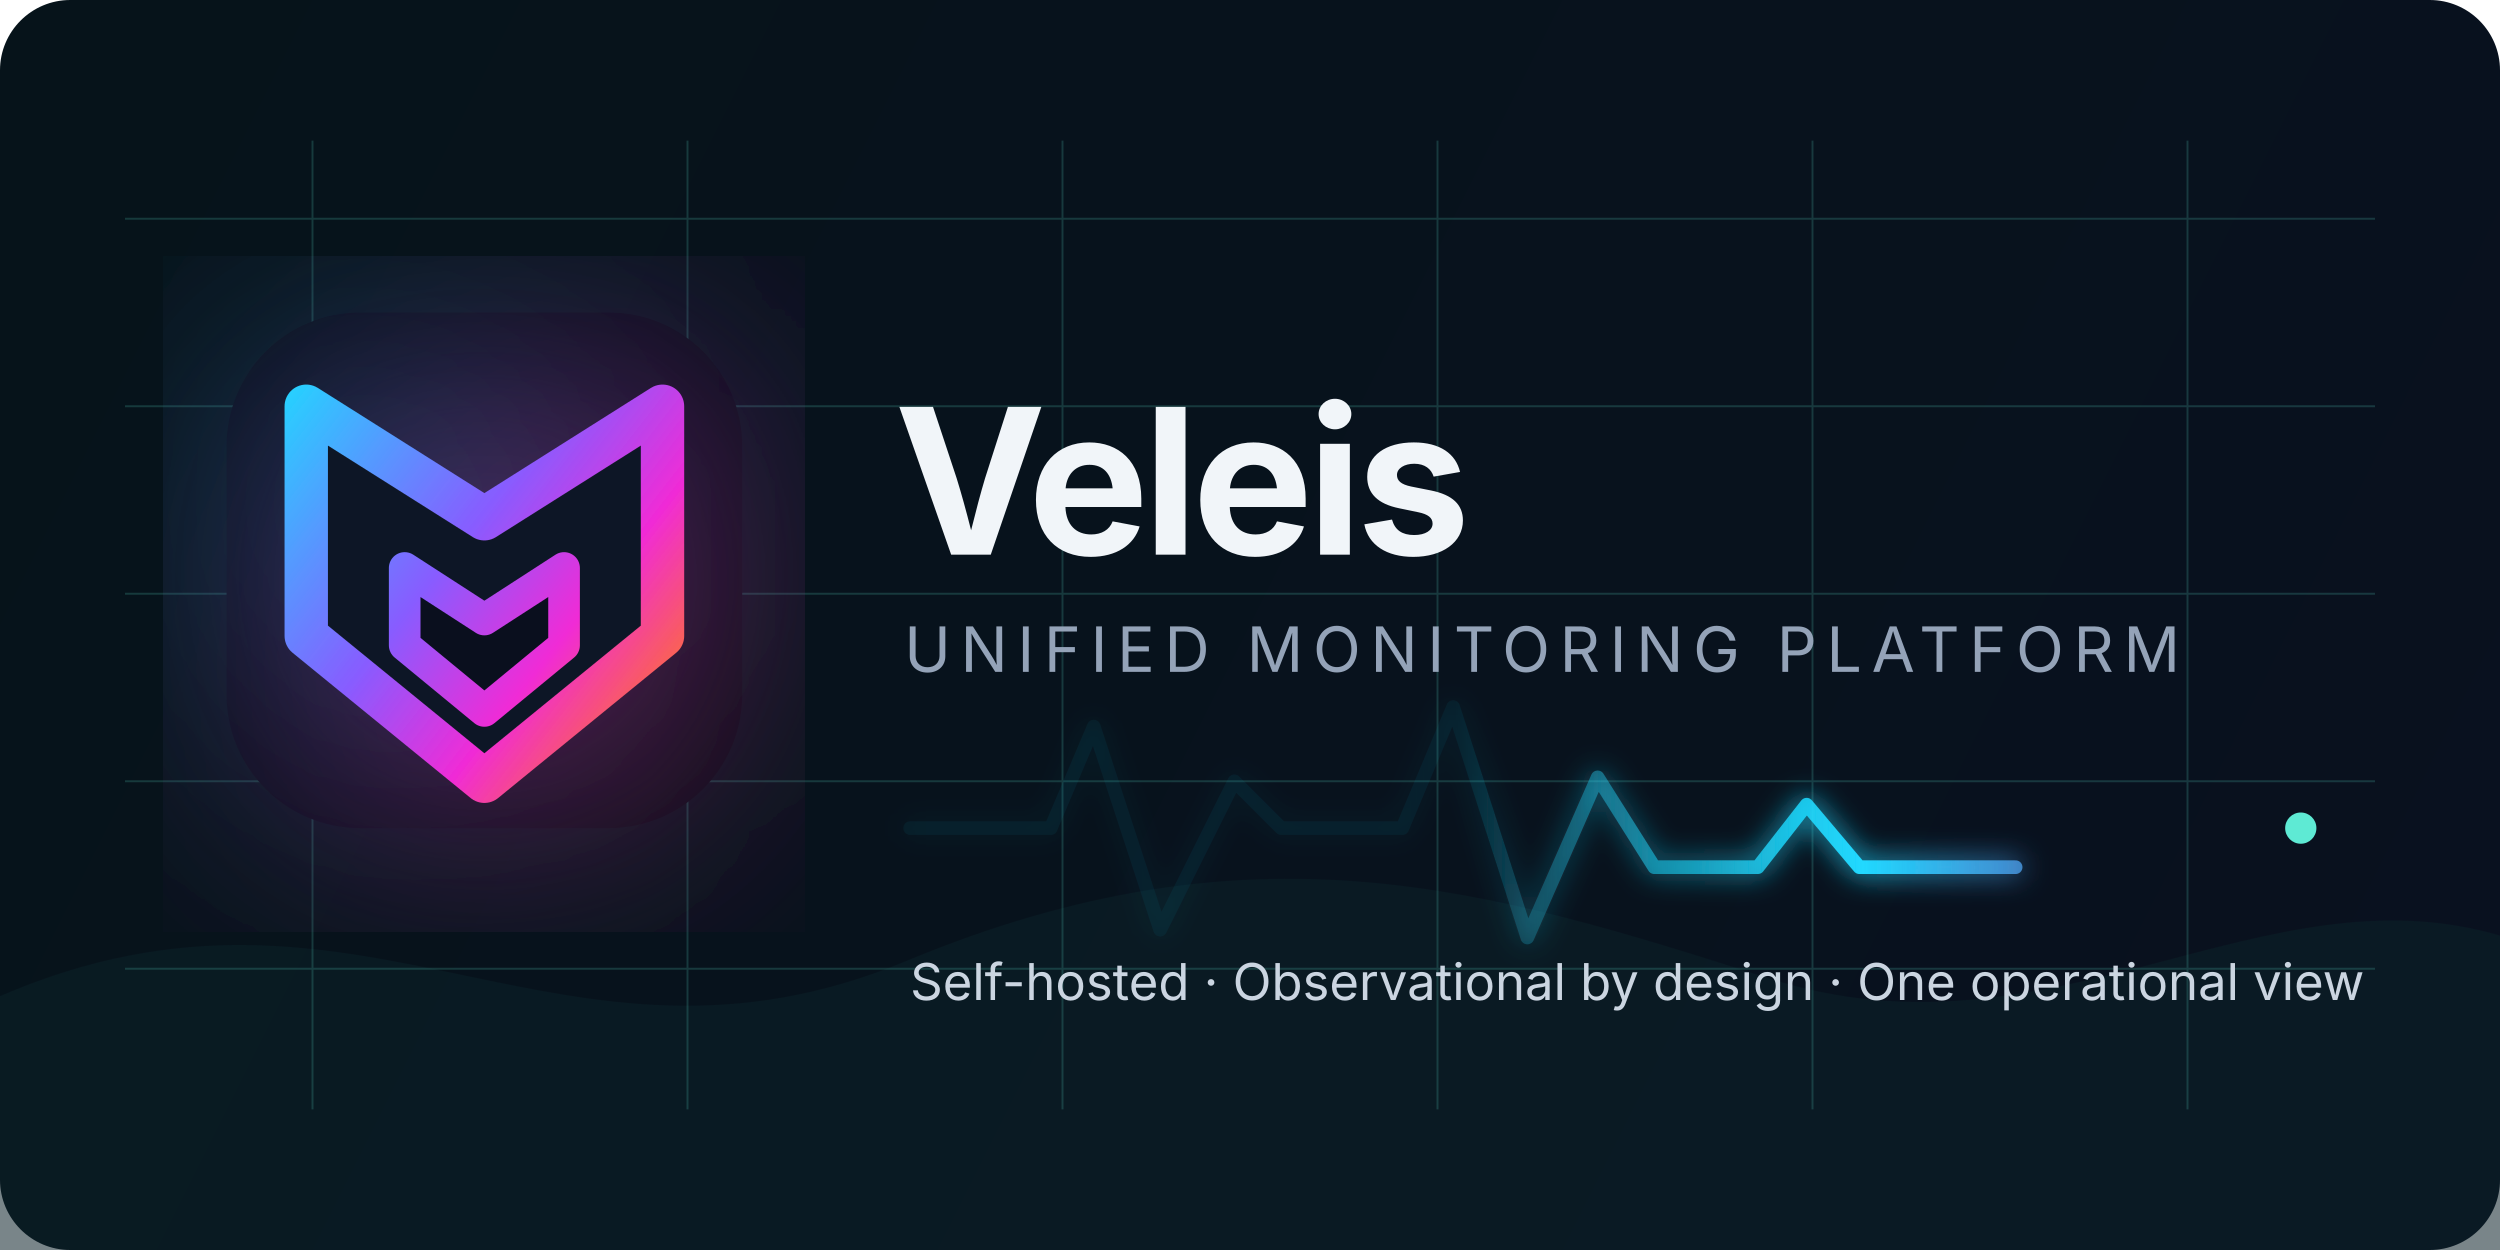
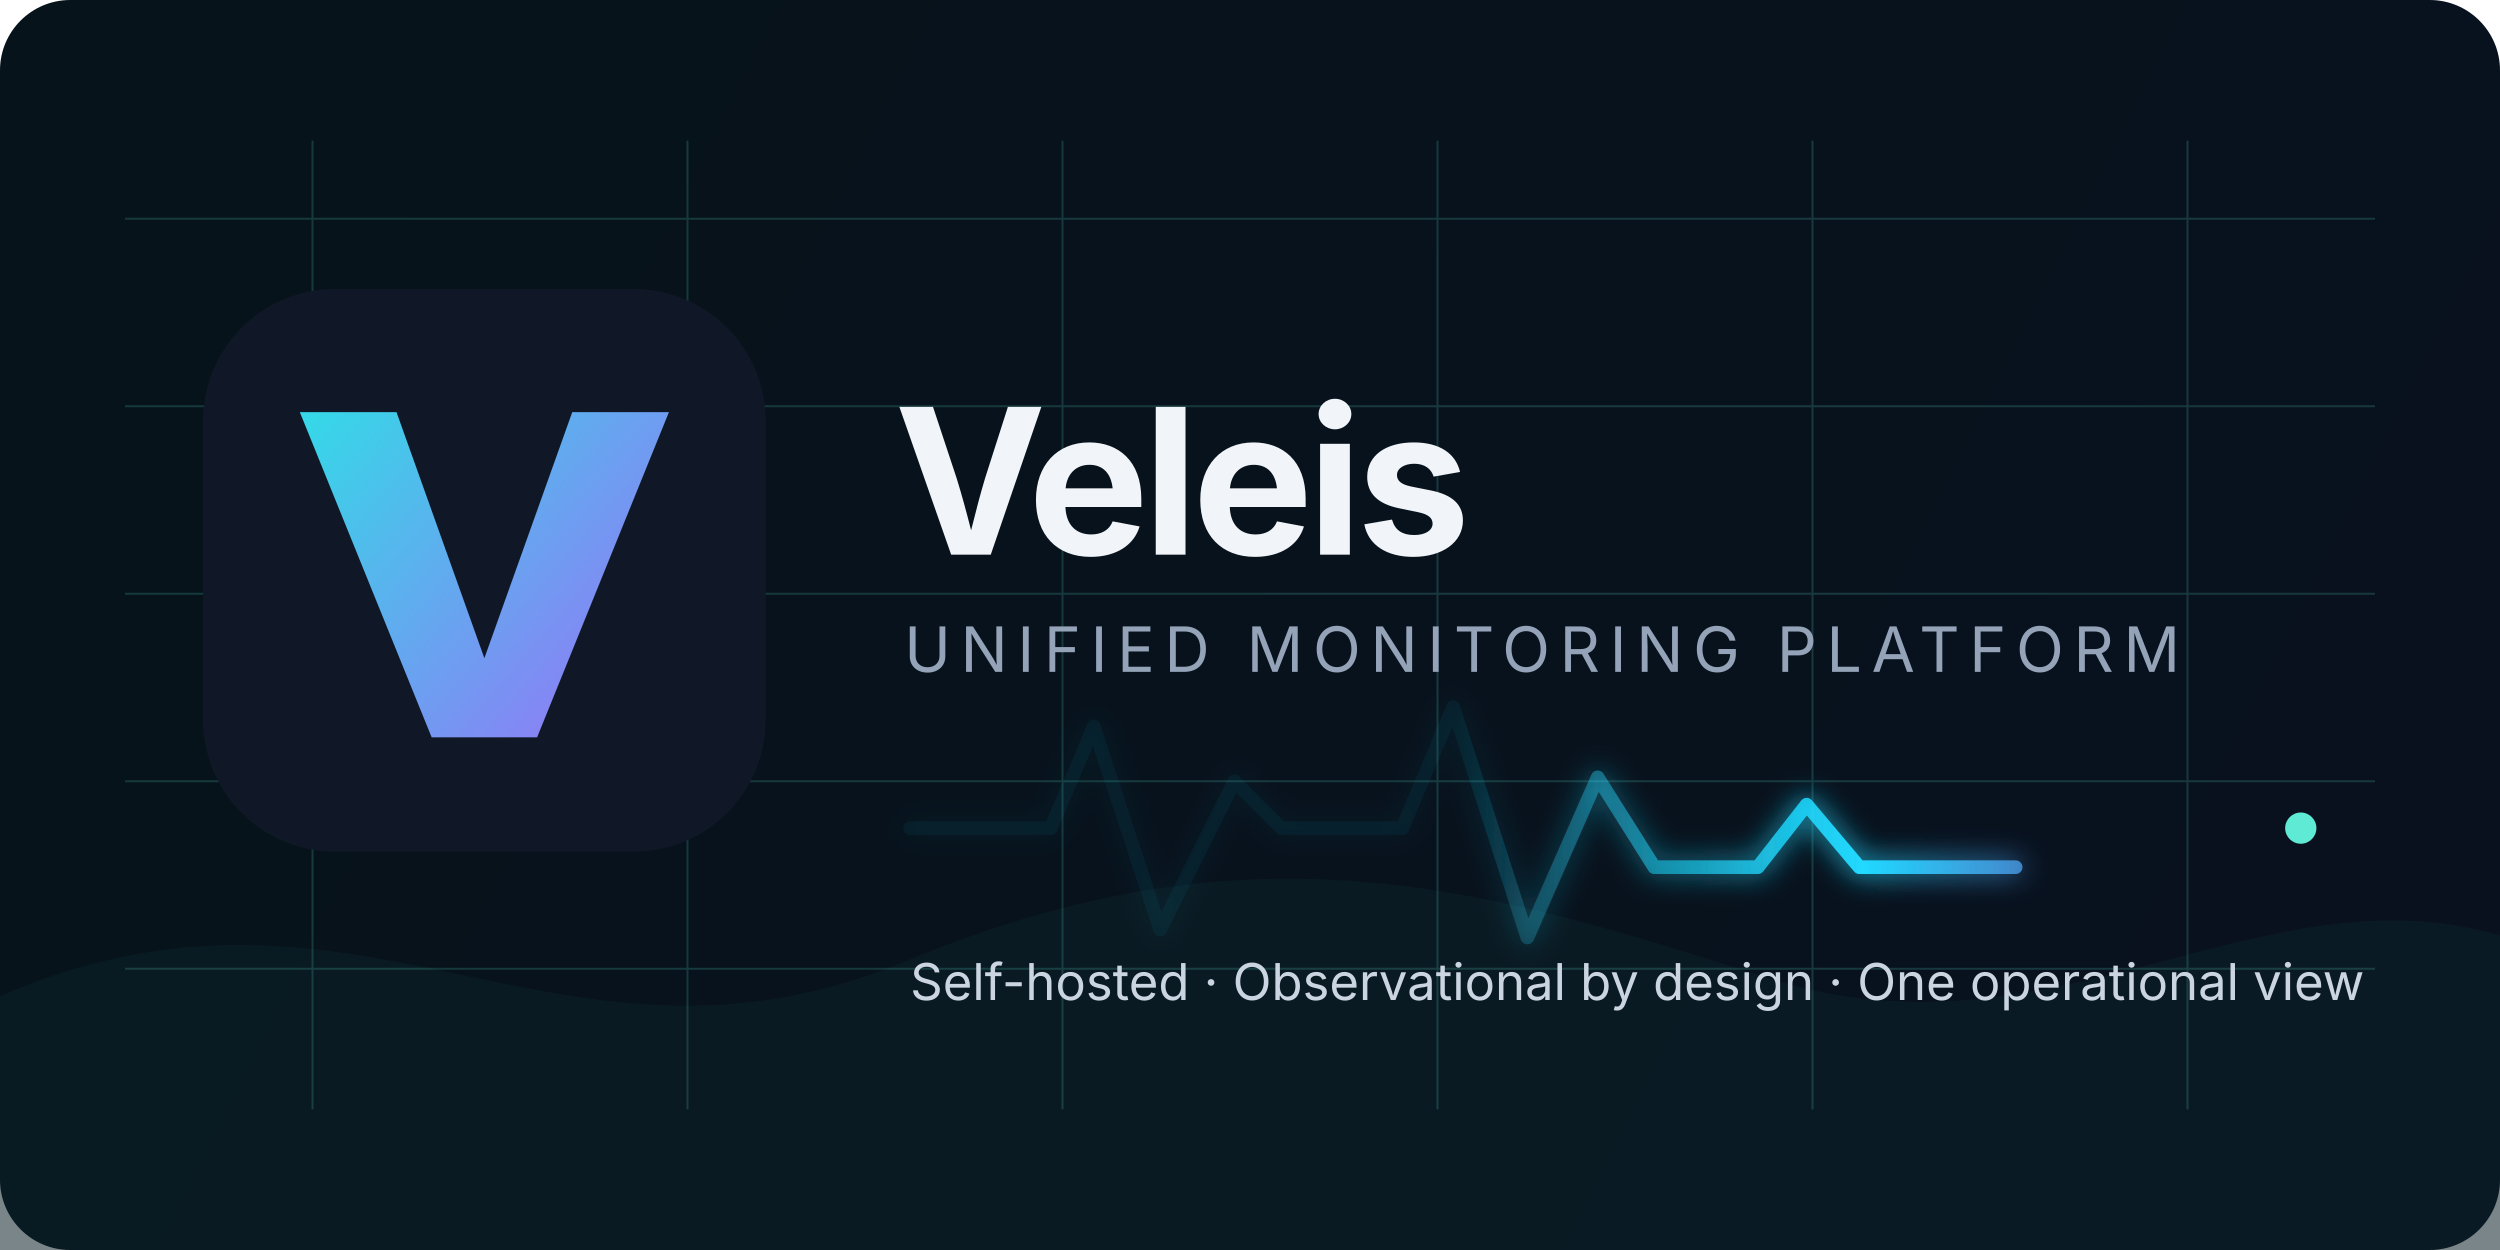
<svg xmlns="http://www.w3.org/2000/svg" width="1280" height="640" viewBox="0 0 1280 640" role="img" aria-labelledby="title description">
  <defs>
    <linearGradient id="background" x1="0" y1="0" x2="1280" y2="640" gradientUnits="userSpaceOnUse">
      <stop stop-color="#06131a" />
      <stop offset="1" stop-color="#09111f" />
    </linearGradient>
-     <linearGradient id="neon" x1="3" y1="4" x2="21" y2="18" gradientUnits="userSpaceOnUse">
-       <stop stop-color="#20d9ff" />
-       <stop offset=".46" stop-color="#885cff" />
-       <stop offset=".72" stop-color="#f02bd6" />
-       <stop offset="1" stop-color="#ff7a18" />
+     <linearGradient id="veleis-v" x1="12" y1="15" x2="52" y2="49" gradientUnits="userSpaceOnUse">
+       <stop stop-color="#36d7e8" />
+       <stop offset="1" stop-color="#9773f7" />
    </linearGradient>
    <linearGradient id="signal" x1="745" y1="375" x2="1180" y2="375" gradientUnits="userSpaceOnUse">
      <stop stop-color="#20d9ff" stop-opacity=".05" />
      <stop offset=".48" stop-color="#20d9ff" />
      <stop offset="1" stop-color="#a855f7" stop-opacity=".2" />
    </linearGradient>
    <filter id="glow" x="-40%" y="-40%" width="180%" height="180%">
      <feGaussianBlur stdDeviation="7" result="blur" />
      <feMerge>
        <feMergeNode in="blur" />
        <feMergeNode in="SourceGraphic" />
      </feMerge>
    </filter>
  </defs>
  <rect width="1280" height="640" rx="36" fill="url(#background)" />
  <path d="M0 510C185 430 286 566 464 492s298-37 442 9 252-58 374-22v161H0Z" fill="#0b2028" opacity=".55" />
  <g opacity=".18" stroke="#5eead4">
    <path d="M64 112h1152M64 208h1152M64 304h1152M64 400h1152M64 496h1152" />
    <path d="M160 72v496M352 72v496M544 72v496M736 72v496M928 72v496M1120 72v496" />
  </g>
-   <g transform="translate(104 148) scale(12)">
-     <rect x="1" y="1" width="22" height="22" rx="5.7" fill="#070b16" />
-     <path d="M4.4 5 12 9.8 19.6 5v9.8L12 21 4.4 14.8Z" fill="#111827" stroke="url(#neon)" stroke-width="1.85" stroke-linejoin="round" filter="url(#glow)" />
-     <path d="m8.6 11.9 3.4 2.2 3.4-2.2v3.3L12 18l-3.4-2.8Z" fill="#0a0f1e" stroke="url(#neon)" stroke-width="1.35" stroke-linejoin="round" />
+   <g transform="translate(104 148) scale(4.5)">
+     <rect width="64" height="64" rx="15" fill="#101827" />
+     <path d="M11 14h11l10 28 10-28h11L38 51H26L11 14Z" fill="url(#veleis-v)" />
  </g>
  <text x="458" y="284" fill="#f1f5f9" font-family="Inter,Segoe UI,Arial,sans-serif" font-size="104" font-weight="650" letter-spacing="-3">Veleis</text>
  <text x="463" y="344" fill="#94a3b8" font-family="Inter,Segoe UI,Arial,sans-serif" font-size="32" letter-spacing="5">UNIFIED MONITORING PLATFORM</text>
  <path d="M466 424h72l22-52 34 104 38-76 24 24h62l26-62 38 118 36-82 29 46h53l25-32 27 32h80" fill="none" stroke="url(#signal)" stroke-width="7" stroke-linecap="round" stroke-linejoin="round" filter="url(#glow)" />
  <circle cx="1178" cy="424" r="8" fill="#5eead4" />
  <text x="466" y="512" fill="#cbd5e1" font-family="Inter,Segoe UI,Arial,sans-serif" font-size="26">Self-hosted · Observational by design · One operational view</text>
</svg>
